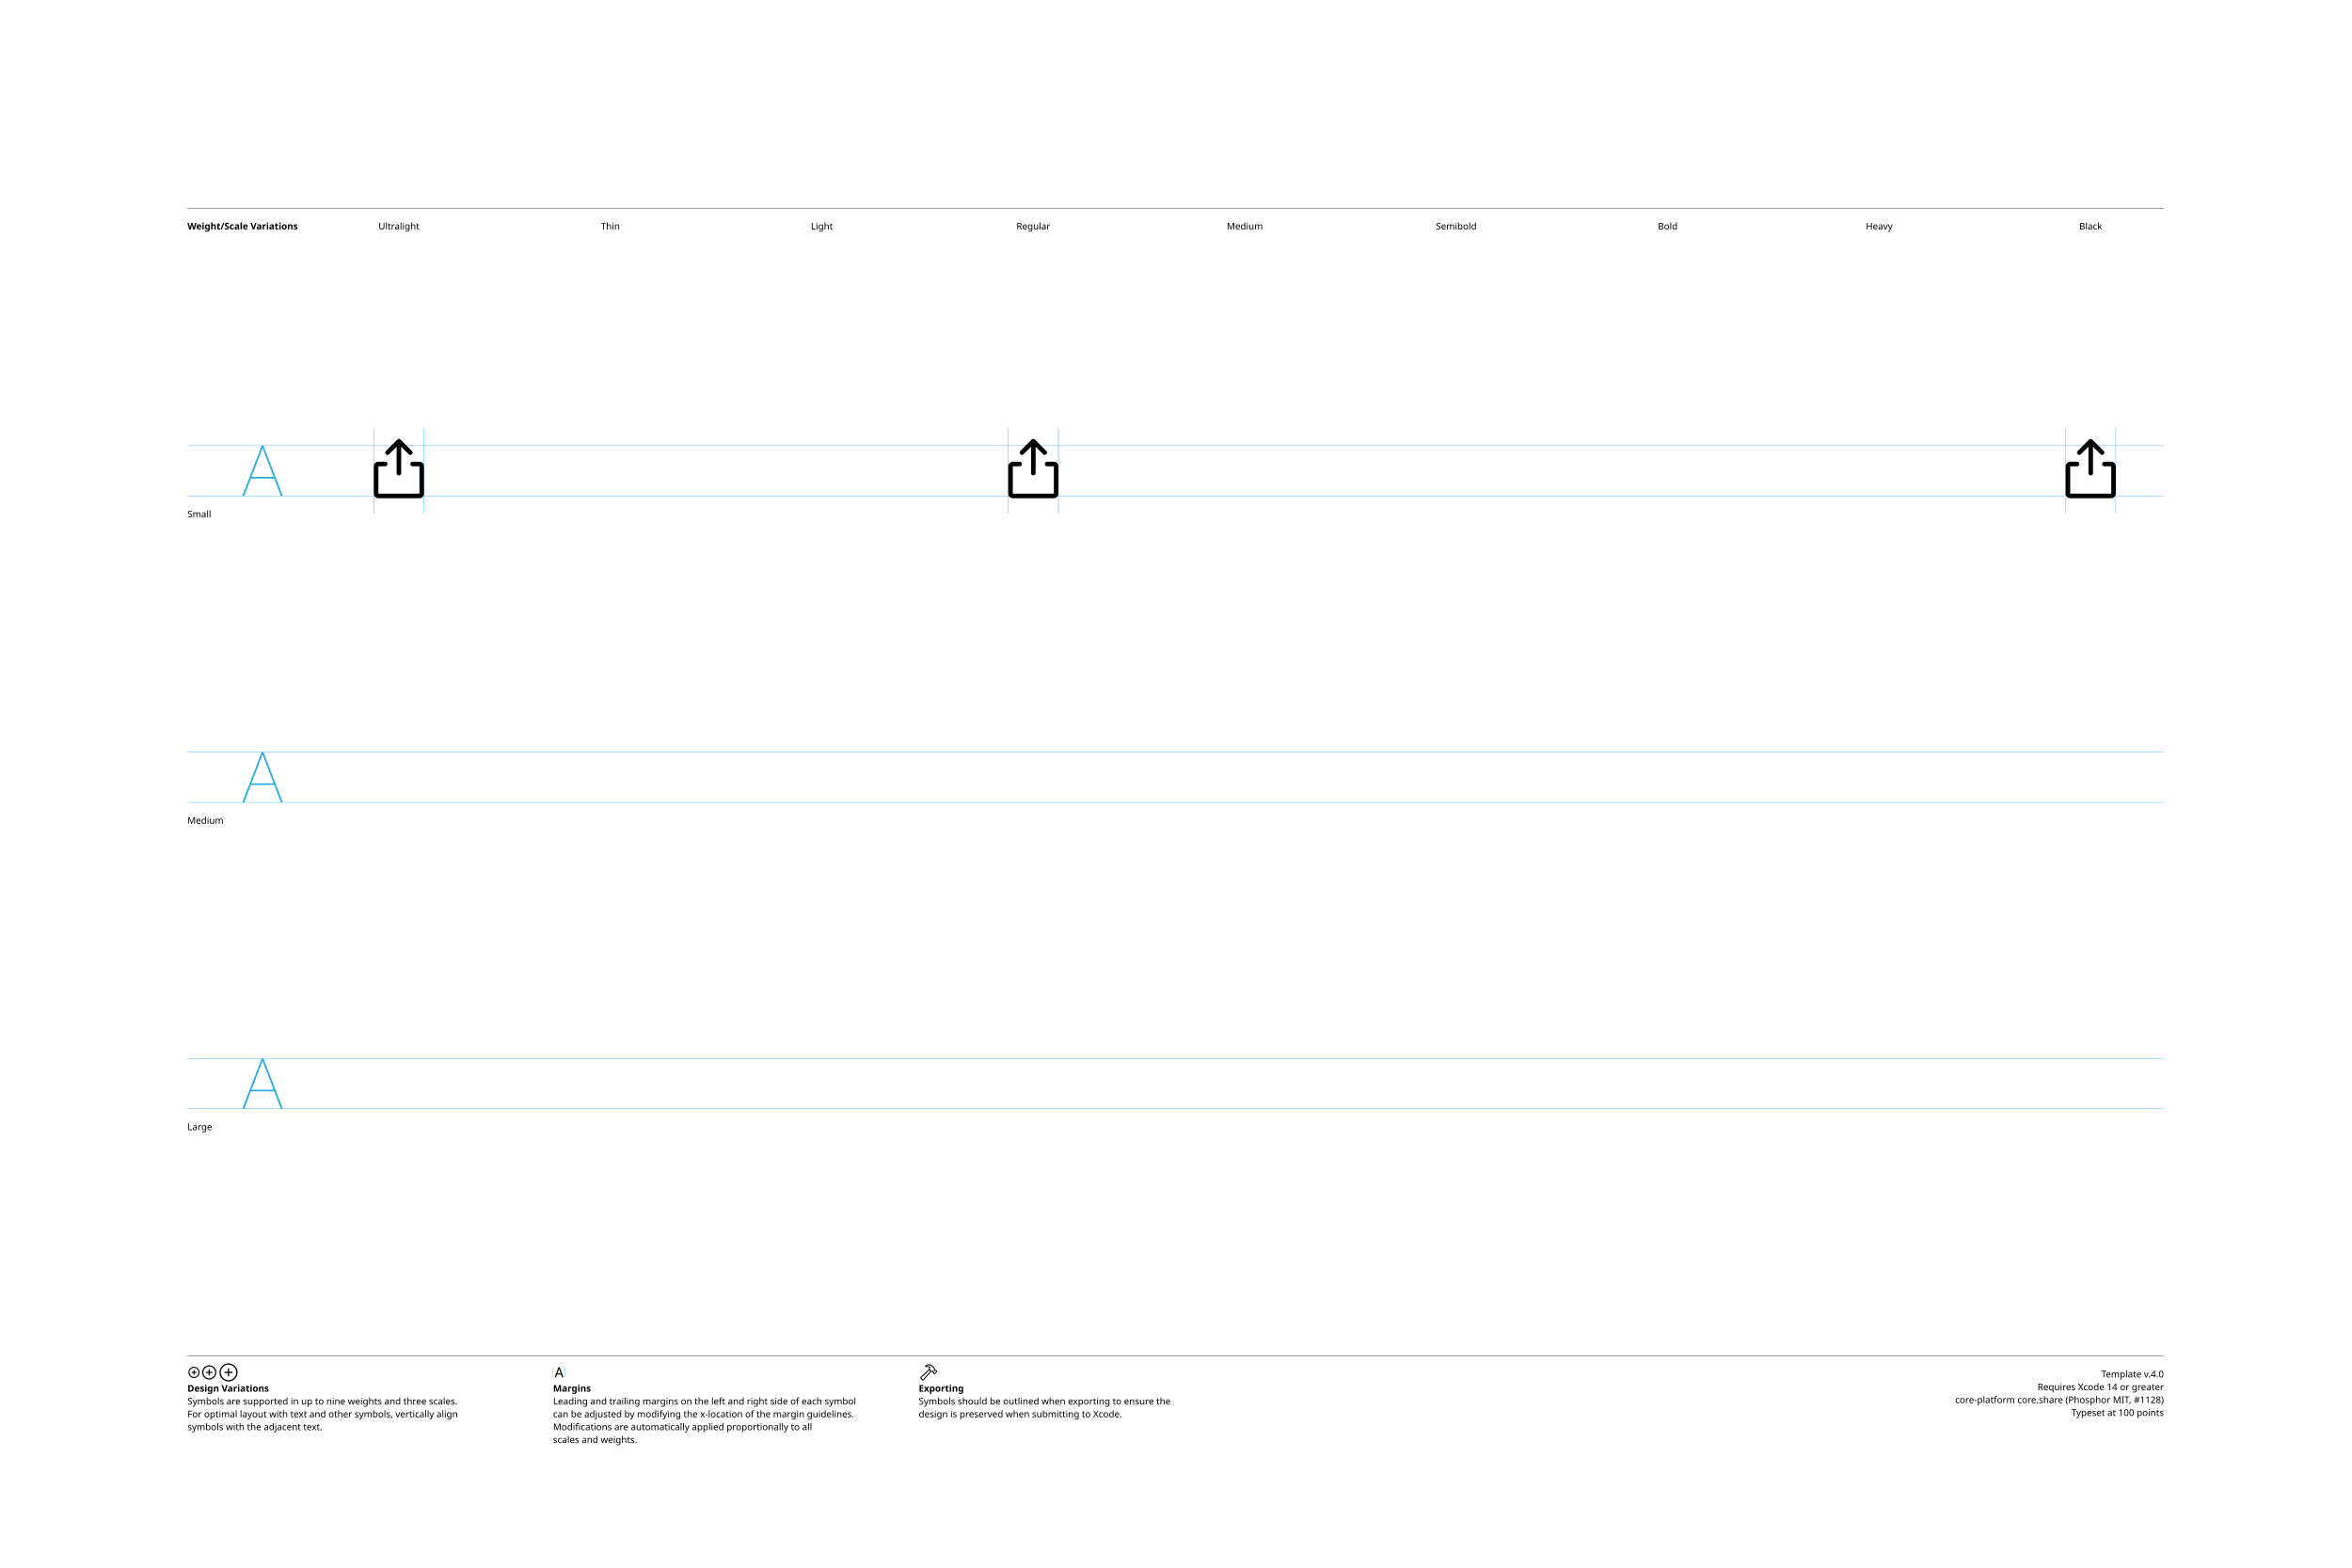
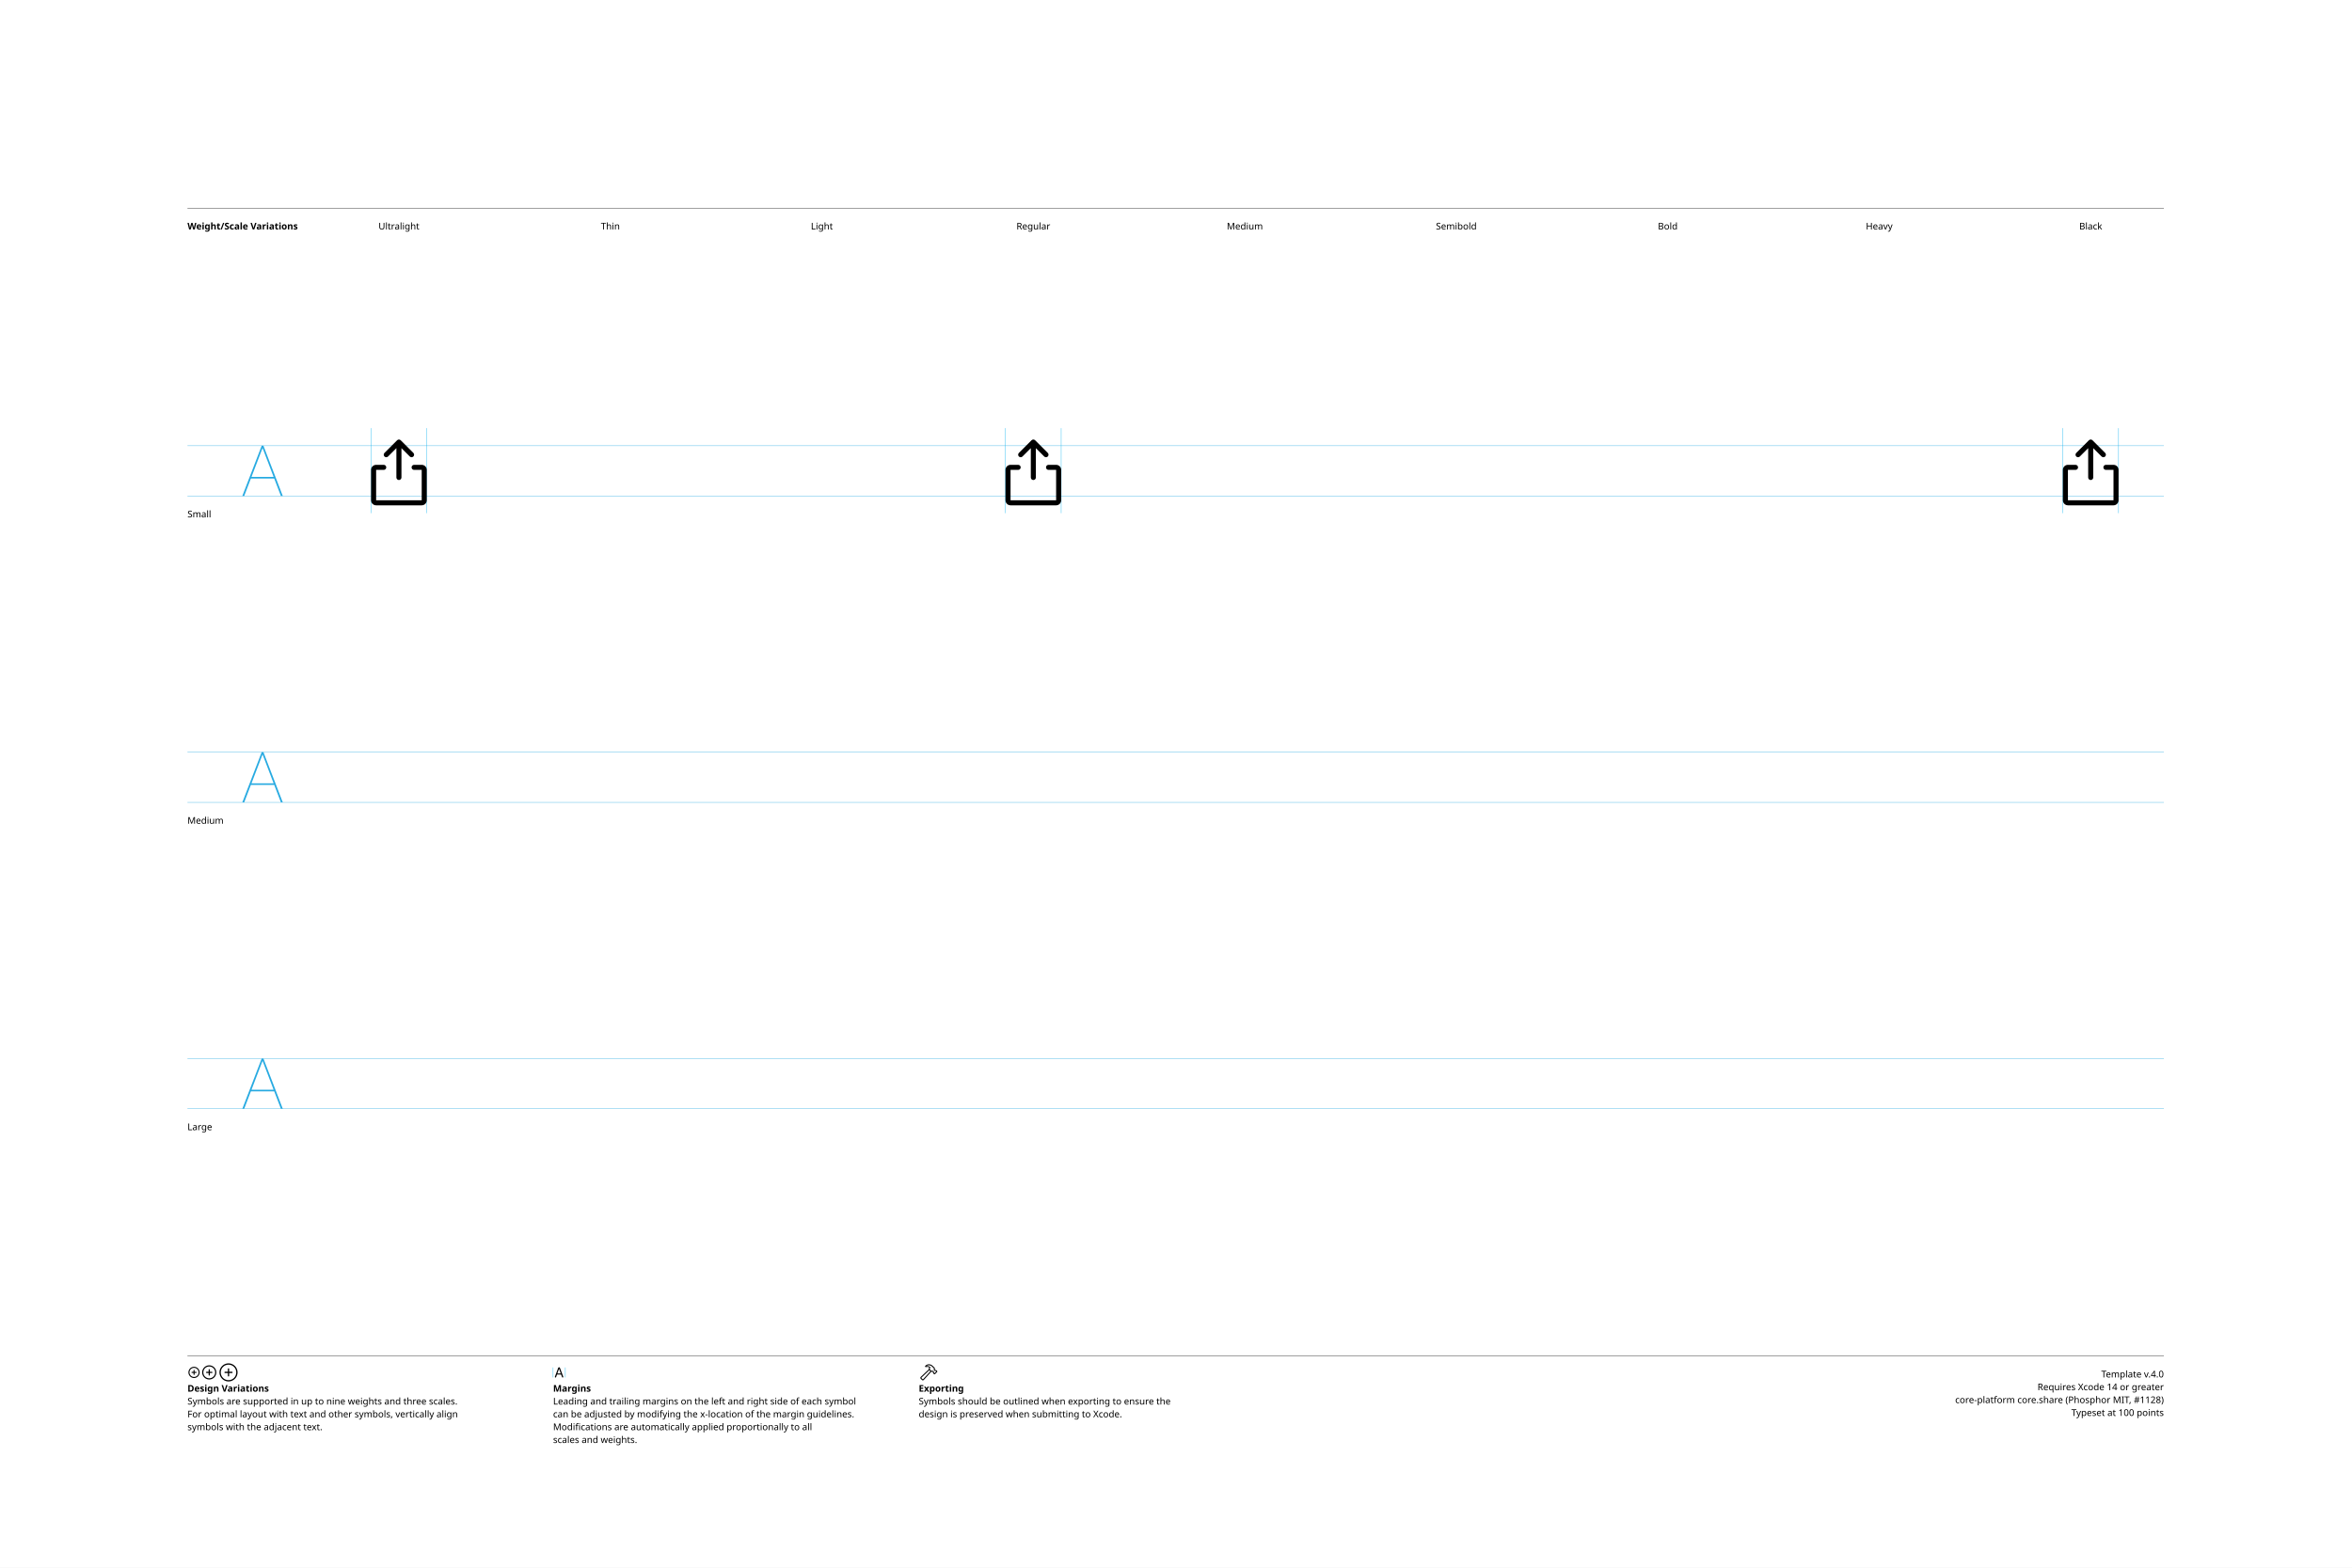
<svg xmlns="http://www.w3.org/2000/svg" version="1.1" width="3300" height="2200">
  <style>.monochrome-0 {fill:#000000}
.multicolor-0:tintColor {fill:#007AFF}
.hierarchical-0:primary {fill:#212121}
.SFSymbolsPreview000000 {fill:#000000;opacity:1.0}
</style>
  <g id="Notes">
    <rect height="2200" id="artboard" style="fill:white;opacity:1" width="3300" x="0" y="0" />
    <line style="fill:none;stroke:black;opacity:1;stroke-width:0.5;" x1="263" x2="3036" y1="292" y2="292" />
    <text style="stroke:none;fill:black;font-family:sans-serif;font-size:13;font-weight:bold;" transform="matrix(1 0 0 1 263 322)">Weight/Scale Variations</text>
    <text style="stroke:none;fill:black;font-family:sans-serif;font-size:13;text-anchor:middle;" transform="matrix(1 0 0 1 559.711 322)">Ultralight</text>
    <text style="stroke:none;fill:black;font-family:sans-serif;font-size:13;text-anchor:middle;" transform="matrix(1 0 0 1 856.422 322)">Thin</text>
    <text style="stroke:none;fill:black;font-family:sans-serif;font-size:13;text-anchor:middle;" transform="matrix(1 0 0 1 1153.13 322)">Light</text>
    <text style="stroke:none;fill:black;font-family:sans-serif;font-size:13;text-anchor:middle;" transform="matrix(1 0 0 1 1449.84 322)">Regular</text>
    <text style="stroke:none;fill:black;font-family:sans-serif;font-size:13;text-anchor:middle;" transform="matrix(1 0 0 1 1746.56 322)">Medium</text>
    <text style="stroke:none;fill:black;font-family:sans-serif;font-size:13;text-anchor:middle;" transform="matrix(1 0 0 1 2043.27 322)">Semibold</text>
    <text style="stroke:none;fill:black;font-family:sans-serif;font-size:13;text-anchor:middle;" transform="matrix(1 0 0 1 2339.98 322)">Bold</text>
    <text style="stroke:none;fill:black;font-family:sans-serif;font-size:13;text-anchor:middle;" transform="matrix(1 0 0 1 2636.69 322)">Heavy</text>
    <text style="stroke:none;fill:black;font-family:sans-serif;font-size:13;text-anchor:middle;" transform="matrix(1 0 0 1 2933.4 322)">Black</text>
    <line style="fill:none;stroke:black;opacity:1;stroke-width:0.5;" x1="263" x2="3036" y1="1903" y2="1903" />
    <g transform="matrix(1 0 0 1 263 1933)">
      <path d="M9.248 0.83C13.555 0.83 17.139-2.744 17.139-7.051C17.139-11.357 13.545-14.932 9.238-14.932C4.941-14.932 1.367-11.357 1.367-7.051C1.367-2.744 4.951 0.83 9.248 0.83ZM9.248-0.654C5.703-0.654 2.871-3.496 2.871-7.051C2.871-10.605 5.693-13.447 9.238-13.447C12.793-13.447 15.645-10.605 15.645-7.051C15.645-3.496 12.803-0.654 9.248-0.654ZM5.654-7.051C5.654-6.621 5.957-6.328 6.406-6.328L8.506-6.328L8.506-4.209C8.506-3.77 8.799-3.467 9.229-3.467C9.678-3.467 9.971-3.77 9.971-4.209L9.971-6.328L12.09-6.328C12.529-6.328 12.832-6.621 12.832-7.051C12.832-7.49 12.529-7.793 12.09-7.793L9.971-7.793L9.971-9.902C9.971-10.352 9.678-10.654 9.229-10.654C8.799-10.654 8.506-10.352 8.506-9.902L8.506-7.793L6.406-7.793C5.957-7.793 5.654-7.49 5.654-7.051Z" />
    </g>
    <g transform="matrix(1 0 0 1 281.867 1933)">
      <path d="M11.709 2.91C17.158 2.91 21.67-1.611 21.67-7.051C21.67-12.5 17.148-17.012 11.699-17.012C6.26-17.012 1.748-12.5 1.748-7.051C1.748-1.611 6.27 2.91 11.709 2.91ZM11.709 1.25C7.1 1.25 3.418-2.441 3.418-7.051C3.418-11.66 7.09-15.352 11.699-15.352C16.309-15.352 20.01-11.66 20.01-7.051C20.01-2.441 16.318 1.25 11.709 1.25ZM7.178-7.051C7.178-6.572 7.51-6.25 8.008-6.25L10.879-6.25L10.879-3.369C10.879-2.881 11.211-2.539 11.69-2.539C12.178-2.539 12.52-2.871 12.52-3.369L12.52-6.25L15.4-6.25C15.889-6.25 16.23-6.572 16.23-7.051C16.23-7.539 15.889-7.881 15.4-7.881L12.52-7.881L12.52-10.752C12.52-11.25 12.178-11.592 11.69-11.592C11.211-11.592 10.879-11.25 10.879-10.752L10.879-7.881L8.008-7.881C7.51-7.881 7.178-7.539 7.178-7.051Z" />
    </g>
    <g transform="matrix(1 0 0 1 305.646 1933)">
      <path d="M14.971 5.664C21.934 5.664 27.695-0.098 27.695-7.051C27.695-14.014 21.924-19.775 14.961-19.775C8.008-19.775 2.256-14.014 2.256-7.051C2.256-0.098 8.018 5.664 14.971 5.664ZM14.971 3.848C8.936 3.848 4.082-1.016 4.082-7.051C4.082-13.096 8.926-17.949 14.961-17.949C21.006-17.949 25.869-13.096 25.869-7.051C25.869-1.016 21.016 3.848 14.971 3.848ZM9.199-7.051C9.199-6.533 9.57-6.172 10.117-6.172L14.062-6.172L14.062-2.217C14.062-1.68 14.434-1.299 14.951-1.299C15.488-1.299 15.859-1.67 15.859-2.217L15.859-6.172L19.814-6.172C20.352-6.172 20.732-6.533 20.732-7.051C20.732-7.598 20.361-7.969 19.814-7.969L15.859-7.969L15.859-11.914C15.859-12.461 15.488-12.842 14.951-12.842C14.434-12.842 14.062-12.461 14.062-11.914L14.062-7.969L10.117-7.969C9.57-7.969 9.199-7.598 9.199-7.051Z" />
    </g>
    <text style="stroke:none;fill:black;font-family:sans-serif;font-size:13;font-weight:bold;" transform="matrix(1 0 0 1 263 1953)">Design Variations</text>
    <text style="stroke:none;fill:black;font-family:sans-serif;font-size:13;" transform="matrix(1 0 0 1 263 1971)">Symbols are supported in up to nine weights and three scales.</text>
    <text style="stroke:none;fill:black;font-family:sans-serif;font-size:13;" transform="matrix(1 0 0 1 263 1989)">For optimal layout with text and other symbols, vertically align</text>
    <text style="stroke:none;fill:black;font-family:sans-serif;font-size:13;" transform="matrix(1 0 0 1 263 2007)">symbols with the adjacent text.</text>
    <line style="fill:none;stroke:#00AEEF;stroke-width:0.5;opacity:1.0;" x1="776" x2="776" y1="1919" y2="1933" />
    <g transform="matrix(1 0 0 1 776 1933)">
      <path d="M3.311 0.156C3.828 0.156 4.082-0.039 4.268-0.586L5.527-4.033L11.289-4.033L12.549-0.586C12.734-0.039 12.988 0.156 13.496 0.156C14.014 0.156 14.346-0.156 14.346-0.645C14.346-0.811 14.316-0.967 14.238-1.172L9.658-13.369C9.434-13.965 9.033-14.268 8.408-14.268C7.803-14.268 7.393-13.975 7.178-13.379L2.598-1.162C2.52-0.957 2.49-0.801 2.49-0.635C2.49-0.146 2.803 0.156 3.311 0.156ZM6.006-5.518L8.379-12.09L8.428-12.09L10.801-5.518Z" />
    </g>
    <line style="fill:none;stroke:#00AEEF;stroke-width:0.5;opacity:1.0;" x1="793.197" x2="793.197" y1="1919" y2="1933" />
    <text style="stroke:none;fill:black;font-family:sans-serif;font-size:13;font-weight:bold;" transform="matrix(1 0 0 1 776 1953)">Margins</text>
    <text style="stroke:none;fill:black;font-family:sans-serif;font-size:13;" transform="matrix(1 0 0 1 776 1971)">Leading and trailing margins on the left and right side of each symbol</text>
    <text style="stroke:none;fill:black;font-family:sans-serif;font-size:13;" transform="matrix(1 0 0 1 776 1989)">can be adjusted by modifying the x-location of the margin guidelines.</text>
    <text style="stroke:none;fill:black;font-family:sans-serif;font-size:13;" transform="matrix(1 0 0 1 776 2007)">Modifications are automatically applied proportionally to all</text>
    <text style="stroke:none;fill:black;font-family:sans-serif;font-size:13;" transform="matrix(1 0 0 1 776 2025)">scales and weights.</text>
    <g transform="matrix(1 0 0 1 1289 1933)">
      <path d="M2.842 1.865L4.541 3.574C5.4 4.443 6.387 4.385 7.314 3.359L18.008-8.428L17.041-9.404L6.426 2.275C6.074 2.676 5.742 2.773 5.273 2.305L4.102 1.143C3.633 0.684 3.74 0.342 4.141-0.02L15.615-10.82L14.639-11.787L3.047-0.898C2.061 0.02 1.982 0.996 2.842 1.865ZM9.258-16.328C8.838-15.918 8.809-15.342 9.043-14.951C9.277-14.59 9.736-14.355 10.381-14.521C11.846-14.863 13.369-14.922 14.795-13.984L14.209-12.529C13.867-11.699 14.043-11.113 14.58-10.566L16.875-8.252C17.363-7.764 17.773-7.744 18.34-7.842L19.404-8.037L20.068-7.363L20.029-6.807C19.99-6.309 20.117-5.928 20.605-5.449L21.367-4.707C21.846-4.229 22.461-4.199 22.93-4.668L25.84-7.588C26.309-8.057 26.289-8.652 25.811-9.131L25.039-9.893C24.561-10.371 24.189-10.527 23.711-10.488L23.135-10.44L22.49-11.074L22.734-12.197C22.861-12.764 22.705-13.203 22.119-13.789L19.922-15.977C16.582-19.297 12.148-19.219 9.258-16.328ZM10.752-15.957C13.184-17.734 16.475-17.432 18.701-15.205L21.133-12.793C21.367-12.559 21.406-12.373 21.338-12.031L21.016-10.547L22.52-9.062L23.506-9.121C23.76-9.131 23.838-9.111 24.033-8.916L24.609-8.34L22.168-5.898L21.592-6.475C21.396-6.67 21.367-6.748 21.377-7.012L21.445-7.988L19.951-9.473L18.428-9.219C18.105-9.15 17.959-9.18 17.715-9.414L15.713-11.416C15.459-11.65 15.43-11.816 15.586-12.188L16.465-14.277C14.902-15.732 12.871-16.357 10.84-15.762C10.684-15.723 10.625-15.85 10.752-15.957Z" />
    </g>
    <text style="stroke:none;fill:black;font-family:sans-serif;font-size:13;font-weight:bold;" transform="matrix(1 0 0 1 1289 1953)">Exporting</text>
    <text style="stroke:none;fill:black;font-family:sans-serif;font-size:13;" transform="matrix(1 0 0 1 1289 1971)">Symbols should be outlined when exporting to ensure the</text>
    <text style="stroke:none;fill:black;font-family:sans-serif;font-size:13;" transform="matrix(1 0 0 1 1289 1989)">design is preserved when submitting to Xcode.</text>
    <text id="template-version" style="stroke:none;fill:black;font-family:sans-serif;font-size:13;text-anchor:end;" transform="matrix(1 0 0 1 3036 1933)">Template v.4.0</text>
    <text style="stroke:none;fill:black;font-family:sans-serif;font-size:13;text-anchor:end;" transform="matrix(1 0 0 1 3036 1951)">Requires Xcode 14 or greater</text>
    <text id="descriptive-name" style="stroke:none;fill:black;font-family:sans-serif;font-size:13;text-anchor:end;" transform="matrix(1 0 0 1 3036 1969)">core-platform core.share (Phosphor MIT, #1128)</text>
    <text style="stroke:none;fill:black;font-family:sans-serif;font-size:13;text-anchor:end;" transform="matrix(1 0 0 1 3036 1987)">Typeset at 100 points</text>
    <text style="stroke:none;fill:black;font-family:sans-serif;font-size:13;" transform="matrix(1 0 0 1 263 726)">Small</text>
    <text style="stroke:none;fill:black;font-family:sans-serif;font-size:13;" transform="matrix(1 0 0 1 263 1156)">Medium</text>
    <text style="stroke:none;fill:black;font-family:sans-serif;font-size:13;" transform="matrix(1 0 0 1 263 1586)">Large</text>
  </g>
  <g id="Guides">
    <g id="H-reference" style="fill:#27AAE1;stroke:none;" transform="matrix(1 0 0 1 339 696)">
      <path d="M0.994 0L3.638 0L29.328-67.132L30.03-67.132L30.03-70.459L28.123-70.459ZM11.688-24.48L46.981-24.48L46.231-26.729L12.438-26.729ZM55.12 0L57.764 0L30.638-70.459L29.433-70.459L29.433-67.132Z" />
    </g>
    <line id="Baseline-S" style="fill:none;stroke:#27AAE1;opacity:1;stroke-width:0.5;" x1="263" x2="3036" y1="696" y2="696" />
    <line id="Capline-S" style="fill:none;stroke:#27AAE1;opacity:1;stroke-width:0.5;" x1="263" x2="3036" y1="625.541" y2="625.541" />
    <g id="H-reference" style="fill:#27AAE1;stroke:none;" transform="matrix(1 0 0 1 339 1126)">
      <path d="M0.994 0L3.638 0L29.328-67.132L30.03-67.132L30.03-70.459L28.123-70.459ZM11.688-24.48L46.981-24.48L46.231-26.729L12.438-26.729ZM55.12 0L57.764 0L30.638-70.459L29.433-70.459L29.433-67.132Z" />
    </g>
    <line id="Baseline-M" style="fill:none;stroke:#27AAE1;opacity:1;stroke-width:0.5;" x1="263" x2="3036" y1="1126" y2="1126" />
    <line id="Capline-M" style="fill:none;stroke:#27AAE1;opacity:1;stroke-width:0.5;" x1="263" x2="3036" y1="1055.54" y2="1055.54" />
    <g id="H-reference" style="fill:#27AAE1;stroke:none;" transform="matrix(1 0 0 1 339 1556)">
      <path d="M0.994 0L3.638 0L29.328-67.132L30.03-67.132L30.03-70.459L28.123-70.459ZM11.688-24.48L46.981-24.48L46.231-26.729L12.438-26.729ZM55.12 0L57.764 0L30.638-70.459L29.433-70.459L29.433-67.132Z" />
    </g>
    <line id="Baseline-L" style="fill:none;stroke:#27AAE1;opacity:1;stroke-width:0.5;" x1="263" x2="3036" y1="1556" y2="1556" />
    <line id="Capline-L" style="fill:none;stroke:#27AAE1;opacity:1;stroke-width:0.5;" x1="263" x2="3036" y1="1485.54" y2="1485.54" />
-     <line id="left-margin-Ultralight-S" style="fill:none;stroke:#00AEEF;stroke-width:0.5;opacity:1.0;" x1="524.511" x2="524.511" y1="600.785" y2="720.121" />
-     <line id="right-margin-Ultralight-S" style="fill:none;stroke:#00AEEF;stroke-width:0.5;opacity:1.0;" x1="594.911" x2="594.911" y1="600.785" y2="720.121" />
-     <line id="left-margin-Regular-S" style="fill:none;stroke:#00AEEF;stroke-width:0.5;opacity:1.0;" x1="1414.64" x2="1414.64" y1="600.785" y2="720.121" />
-     <line id="right-margin-Regular-S" style="fill:none;stroke:#00AEEF;stroke-width:0.5;opacity:1.0;" x1="1485.04" x2="1485.04" y1="600.785" y2="720.121" />
-     <line id="left-margin-Black-S" style="fill:none;stroke:#00AEEF;stroke-width:0.5;opacity:1.0;" x1="2898.2" x2="2898.2" y1="600.785" y2="720.121" />
-     <line id="right-margin-Black-S" style="fill:none;stroke:#00AEEF;stroke-width:0.5;opacity:1.0;" x1="2968.6" x2="2968.6" y1="600.785" y2="720.121" />
+     <line id="left-margin-Ultralight-S" style="fill:none;stroke:#00AEEF;stroke-width:0.5;opacity:1.0;" x1="520.639" x2="520.639" y1="600.785" y2="720.121" />
+     <line id="right-margin-Ultralight-S" style="fill:none;stroke:#00AEEF;stroke-width:0.5;opacity:1.0;" x1="598.783" x2="598.783" y1="600.785" y2="720.121" />
+     <line id="left-margin-Regular-S" style="fill:none;stroke:#00AEEF;stroke-width:0.5;opacity:1.0;" x1="1410.768" x2="1410.768" y1="600.785" y2="720.121" />
+     <line id="right-margin-Regular-S" style="fill:none;stroke:#00AEEF;stroke-width:0.5;opacity:1.0;" x1="1488.912" x2="1488.912" y1="600.785" y2="720.121" />
+     <line id="left-margin-Black-S" style="fill:none;stroke:#00AEEF;stroke-width:0.5;opacity:1.0;" x1="2894.328" x2="2894.328" y1="600.785" y2="720.121" />
+     <line id="right-margin-Black-S" style="fill:none;stroke:#00AEEF;stroke-width:0.5;opacity:1.0;" x1="2972.472" x2="2972.472" y1="600.785" y2="720.121" />
  </g>
  <g id="Symbols">
-     <g id="Ultralight-S" transform="matrix(1 0 0 1 524.511 696)">
-       <path class="monochrome-0 multicolor-0:tintColor hierarchical-0:primary SFSymbolsPreview000000" d="M70.4 -41.63L70.4 -3.23C70.4 0.305 67.535 3.171 64 3.171L6.4 3.171C2.865 3.171 0 0.305 0 -3.23L0 -41.63C0 -45.164 2.865 -48.03 6.4 -48.03L16 -48.03C17.767 -48.03 19.2 -46.597 19.2 -44.83C19.2 -43.062 17.767 -41.63 16 -41.63L6.4 -41.63L6.4 -3.23L64 -3.23L64 -41.63L54.4 -41.63C52.633 -41.63 51.2 -43.062 51.2 -44.83C51.2 -46.597 52.633 -48.03 54.4 -48.03L64 -48.03C67.535 -48.03 70.4 -45.164 70.4 -41.63ZM21.464 -58.566L32 -69.106L32 -32.03C32 -30.262 33.433 -28.83 35.2 -28.83C36.967 -28.83 38.4 -30.262 38.4 -32.03L38.4 -69.106L48.936 -58.566C50.186 -57.315 52.214 -57.315 53.464 -58.566C54.714 -59.816 54.714 -61.843 53.464 -63.094L37.464 -79.094C36.864 -79.694 36.049 -80.032 35.2 -80.032C34.351 -80.032 33.536 -79.694 32.936 -79.094L16.936 -63.094C15.686 -61.843 15.686 -59.816 16.936 -58.566C18.186 -57.315 20.214 -57.315 21.464 -58.566Z" />
+     <g id="Ultralight-S" transform="matrix(1 0 0 1 520.639 696)">
+       <path class="monochrome-0 multicolor-0:tintColor hierarchical-0:primary SFSymbolsPreview000000" d="M78.144 -36.58L78.144 6.044C78.144 9.967 74.963 13.148 71.04 13.148L7.104 13.148C3.181 13.148 0 9.967 0 6.044L0 -36.58C0 -40.504 3.181 -43.684 7.104 -43.684L17.76 -43.684C19.722 -43.684 21.312 -42.094 21.312 -40.132C21.312 -38.17 19.722 -36.58 17.76 -36.58L7.104 -36.58L7.104 6.044L71.04 6.044L71.04 -36.58L60.384 -36.58C58.422 -36.58 56.832 -38.17 56.832 -40.132C56.832 -42.094 58.422 -43.684 60.384 -43.684L71.04 -43.684C74.963 -43.684 78.144 -40.504 78.144 -36.58ZM23.825 -55.379L35.52 -67.078L35.52 -25.924C35.52 -23.962 37.11 -22.372 39.072 -22.372C41.034 -22.372 42.624 -23.962 42.624 -25.924L42.624 -67.078L54.319 -55.379C55.707 -53.991 57.957 -53.991 59.345 -55.379C60.733 -56.767 60.733 -59.017 59.345 -60.405L41.585 -78.165C40.919 -78.832 40.015 -79.207 39.072 -79.207C38.129 -79.207 37.225 -78.832 36.559 -78.165L18.799 -60.405C17.411 -59.017 17.411 -56.767 18.799 -55.379C20.187 -53.991 22.437 -53.991 23.825 -55.379Z" />
    </g>
-     <g id="Regular-S" transform="matrix(1 0 0 1 1414.64 696)">
-       <path class="monochrome-0 multicolor-0:tintColor hierarchical-0:primary SFSymbolsPreview000000" d="M70.4 -41.63L70.4 -3.23C70.4 0.305 67.535 3.171 64 3.171L6.4 3.171C2.865 3.171 0 0.305 0 -3.23L0 -41.63C0 -45.164 2.865 -48.03 6.4 -48.03L16 -48.03C17.767 -48.03 19.2 -46.597 19.2 -44.83C19.2 -43.062 17.767 -41.63 16 -41.63L6.4 -41.63L6.4 -3.23L64 -3.23L64 -41.63L54.4 -41.63C52.633 -41.63 51.2 -43.062 51.2 -44.83C51.2 -46.597 52.633 -48.03 54.4 -48.03L64 -48.03C67.535 -48.03 70.4 -45.164 70.4 -41.63ZM21.464 -58.566L32 -69.106L32 -32.03C32 -30.262 33.433 -28.83 35.2 -28.83C36.967 -28.83 38.4 -30.262 38.4 -32.03L38.4 -69.106L48.936 -58.566C50.186 -57.315 52.214 -57.315 53.464 -58.566C54.714 -59.816 54.714 -61.843 53.464 -63.094L37.464 -79.094C36.864 -79.694 36.049 -80.032 35.2 -80.032C34.351 -80.032 33.536 -79.694 32.936 -79.094L16.936 -63.094C15.686 -61.843 15.686 -59.816 16.936 -58.566C18.186 -57.315 20.214 -57.315 21.464 -58.566Z" />
+     <g id="Regular-S" transform="matrix(1 0 0 1 1410.768 696)">
+       <path class="monochrome-0 multicolor-0:tintColor hierarchical-0:primary SFSymbolsPreview000000" d="M78.144 -36.58L78.144 6.044C78.144 9.967 74.963 13.148 71.04 13.148L7.104 13.148C3.181 13.148 0 9.967 0 6.044L0 -36.58C0 -40.504 3.181 -43.684 7.104 -43.684L17.76 -43.684C19.722 -43.684 21.312 -42.094 21.312 -40.132C21.312 -38.17 19.722 -36.58 17.76 -36.58L7.104 -36.58L7.104 6.044L71.04 6.044L71.04 -36.58L60.384 -36.58C58.422 -36.58 56.832 -38.17 56.832 -40.132C56.832 -42.094 58.422 -43.684 60.384 -43.684L71.04 -43.684C74.963 -43.684 78.144 -40.504 78.144 -36.58ZM23.825 -55.379L35.52 -67.078L35.52 -25.924C35.52 -23.962 37.11 -22.372 39.072 -22.372C41.034 -22.372 42.624 -23.962 42.624 -25.924L42.624 -67.078L54.319 -55.379C55.707 -53.991 57.957 -53.991 59.345 -55.379C60.733 -56.767 60.733 -59.017 59.345 -60.405L41.585 -78.165C40.919 -78.832 40.015 -79.207 39.072 -79.207C38.129 -79.207 37.225 -78.832 36.559 -78.165L18.799 -60.405C17.411 -59.017 17.411 -56.767 18.799 -55.379C20.187 -53.991 22.437 -53.991 23.825 -55.379Z" />
    </g>
-     <g id="Black-S" transform="matrix(1 0 0 1 2898.2 696)">
-       <path class="monochrome-0 multicolor-0:tintColor hierarchical-0:primary SFSymbolsPreview000000" d="M70.4 -41.63L70.4 -3.23C70.4 0.305 67.535 3.171 64 3.171L6.4 3.171C2.865 3.171 0 0.305 0 -3.23L0 -41.63C0 -45.164 2.865 -48.03 6.4 -48.03L16 -48.03C17.767 -48.03 19.2 -46.597 19.2 -44.83C19.2 -43.062 17.767 -41.63 16 -41.63L6.4 -41.63L6.4 -3.23L64 -3.23L64 -41.63L54.4 -41.63C52.633 -41.63 51.2 -43.062 51.2 -44.83C51.2 -46.597 52.633 -48.03 54.4 -48.03L64 -48.03C67.535 -48.03 70.4 -45.164 70.4 -41.63ZM21.464 -58.566L32 -69.106L32 -32.03C32 -30.262 33.433 -28.83 35.2 -28.83C36.967 -28.83 38.4 -30.262 38.4 -32.03L38.4 -69.106L48.936 -58.566C50.186 -57.315 52.214 -57.315 53.464 -58.566C54.714 -59.816 54.714 -61.843 53.464 -63.094L37.464 -79.094C36.864 -79.694 36.049 -80.032 35.2 -80.032C34.351 -80.032 33.536 -79.694 32.936 -79.094L16.936 -63.094C15.686 -61.843 15.686 -59.816 16.936 -58.566C18.186 -57.315 20.214 -57.315 21.464 -58.566Z" />
+     <g id="Black-S" transform="matrix(1 0 0 1 2894.328 696)">
+       <path class="monochrome-0 multicolor-0:tintColor hierarchical-0:primary SFSymbolsPreview000000" d="M78.144 -36.58L78.144 6.044C78.144 9.967 74.963 13.148 71.04 13.148L7.104 13.148C3.181 13.148 0 9.967 0 6.044L0 -36.58C0 -40.504 3.181 -43.684 7.104 -43.684L17.76 -43.684C19.722 -43.684 21.312 -42.094 21.312 -40.132C21.312 -38.17 19.722 -36.58 17.76 -36.58L7.104 -36.58L7.104 6.044L71.04 6.044L71.04 -36.58L60.384 -36.58C58.422 -36.58 56.832 -38.17 56.832 -40.132C56.832 -42.094 58.422 -43.684 60.384 -43.684L71.04 -43.684C74.963 -43.684 78.144 -40.504 78.144 -36.58ZM23.825 -55.379L35.52 -67.078L35.52 -25.924C35.52 -23.962 37.11 -22.372 39.072 -22.372C41.034 -22.372 42.624 -23.962 42.624 -25.924L42.624 -67.078L54.319 -55.379C55.707 -53.991 57.957 -53.991 59.345 -55.379C60.733 -56.767 60.733 -59.017 59.345 -60.405L41.585 -78.165C40.919 -78.832 40.015 -79.207 39.072 -79.207C38.129 -79.207 37.225 -78.832 36.559 -78.165L18.799 -60.405C17.411 -59.017 17.411 -56.767 18.799 -55.379C20.187 -53.991 22.437 -53.991 23.825 -55.379Z" />
    </g>
  </g>
</svg>
